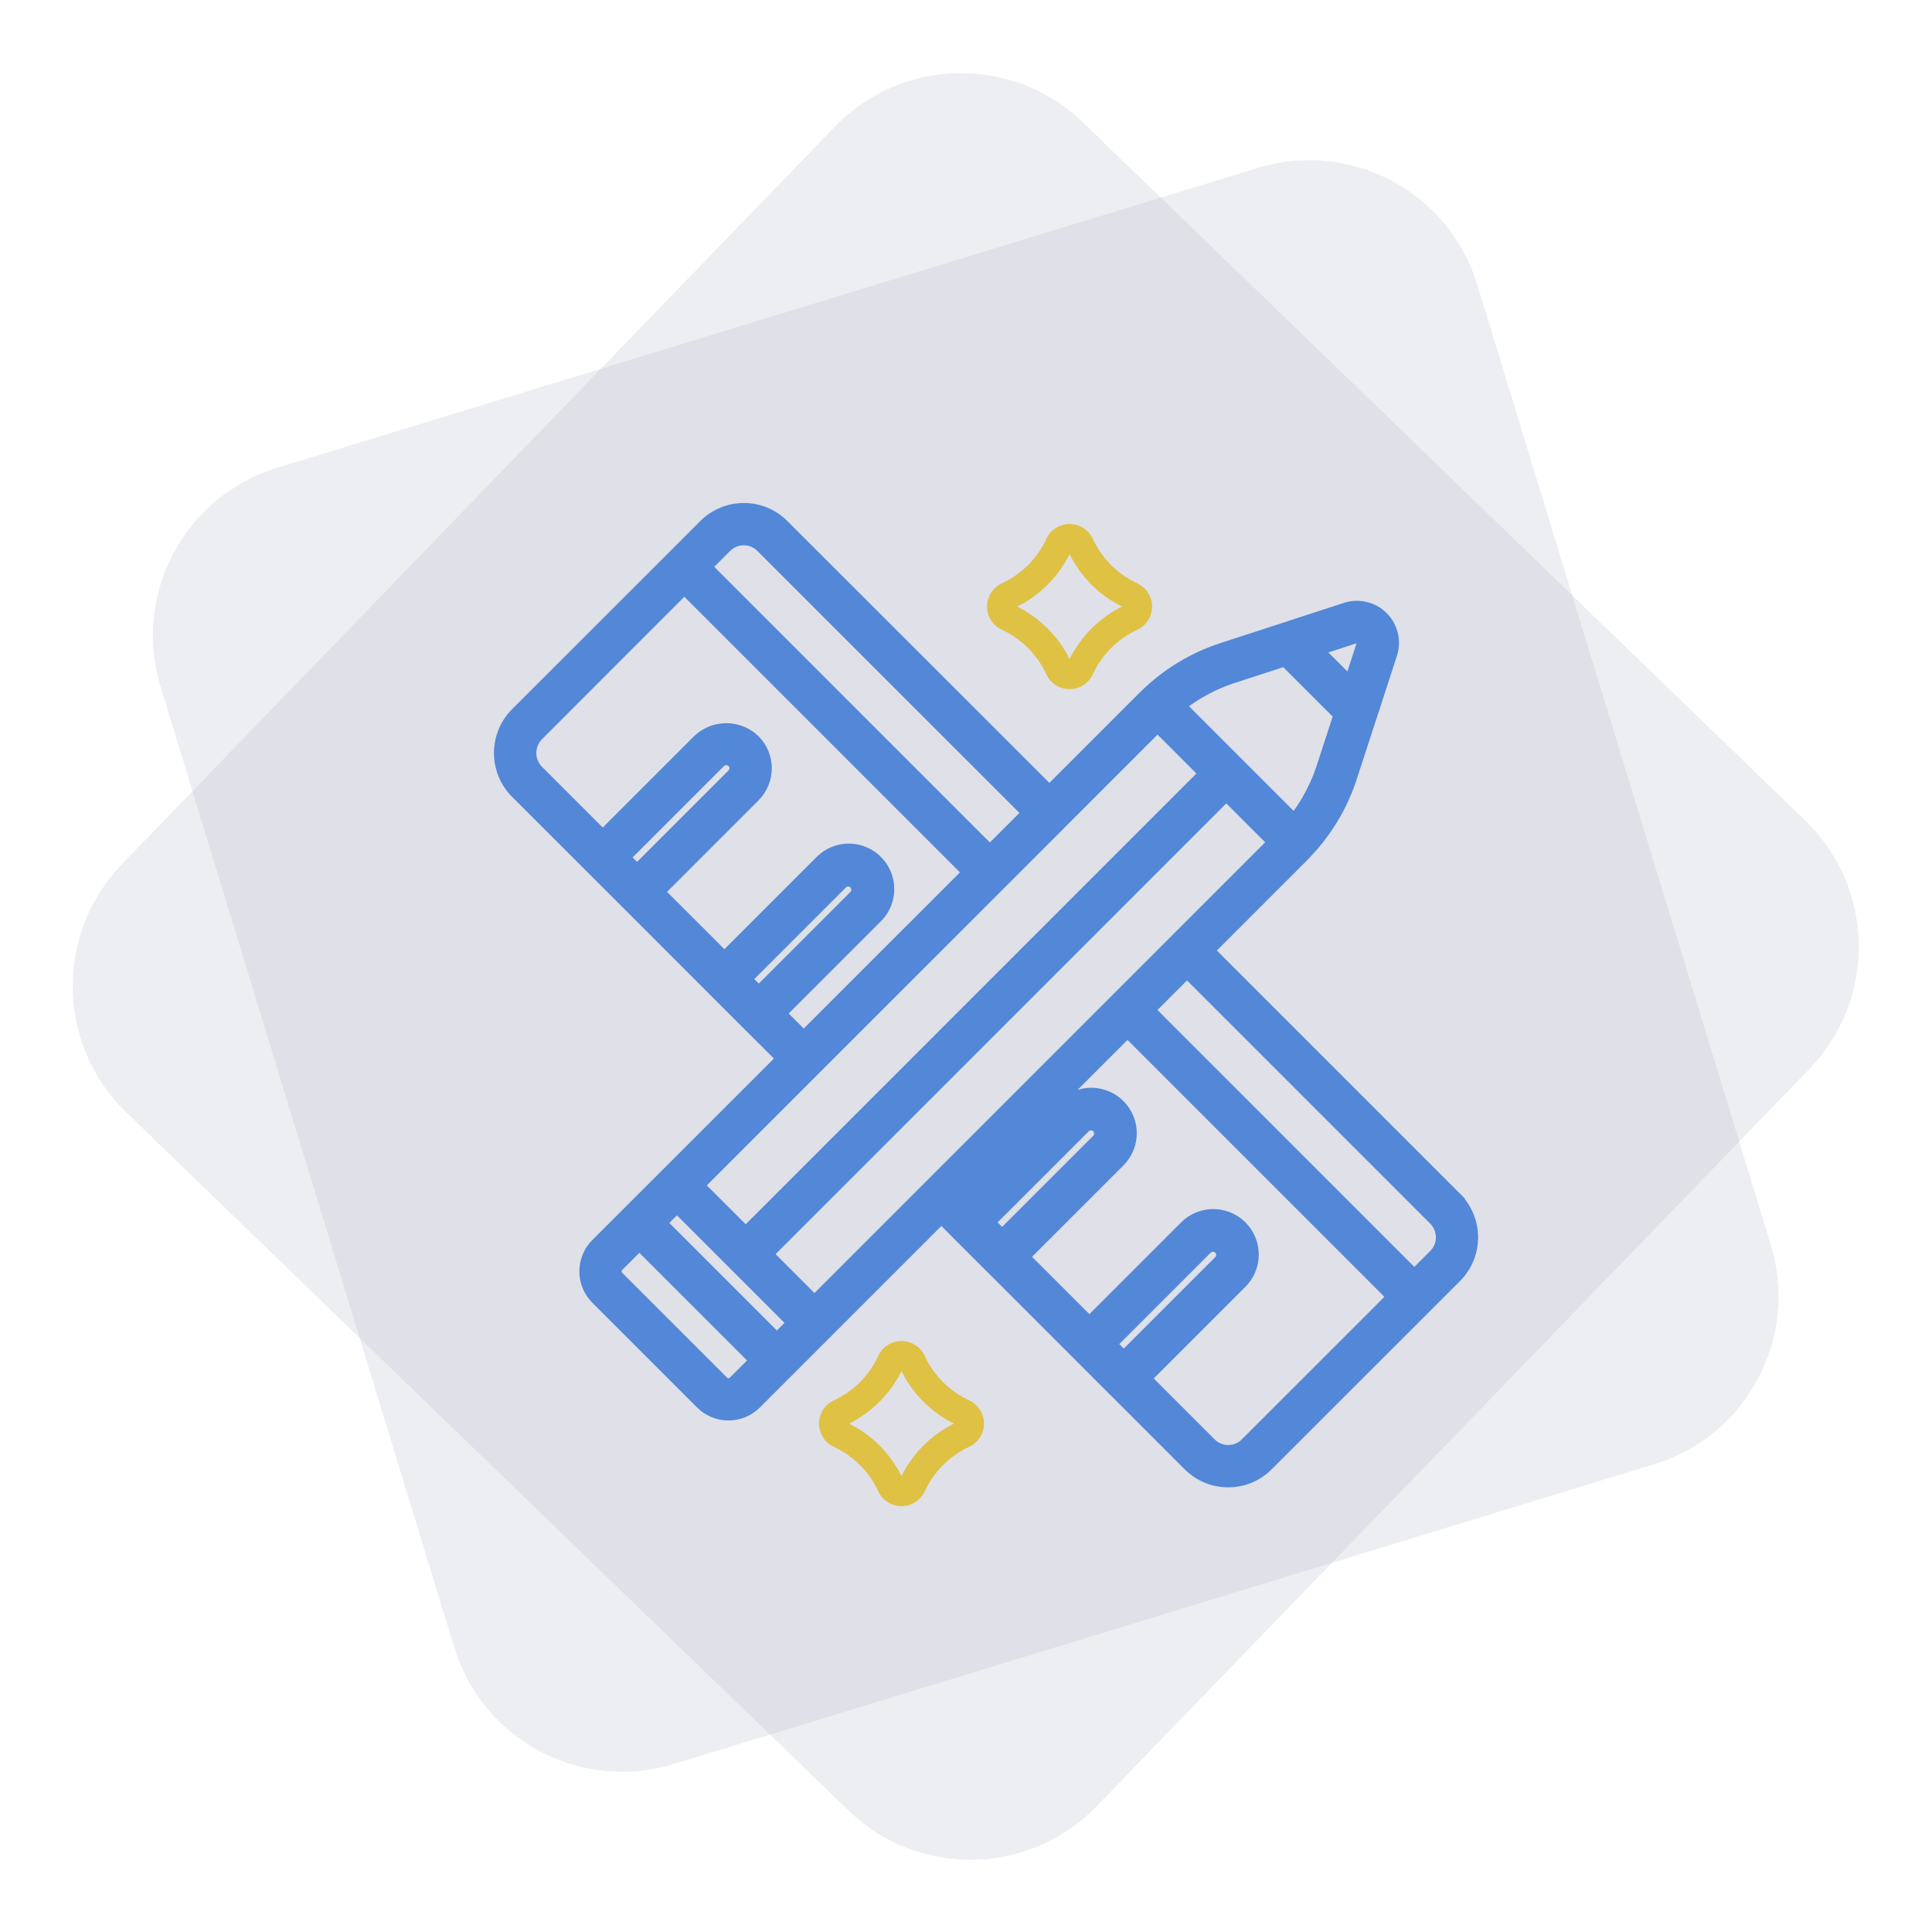
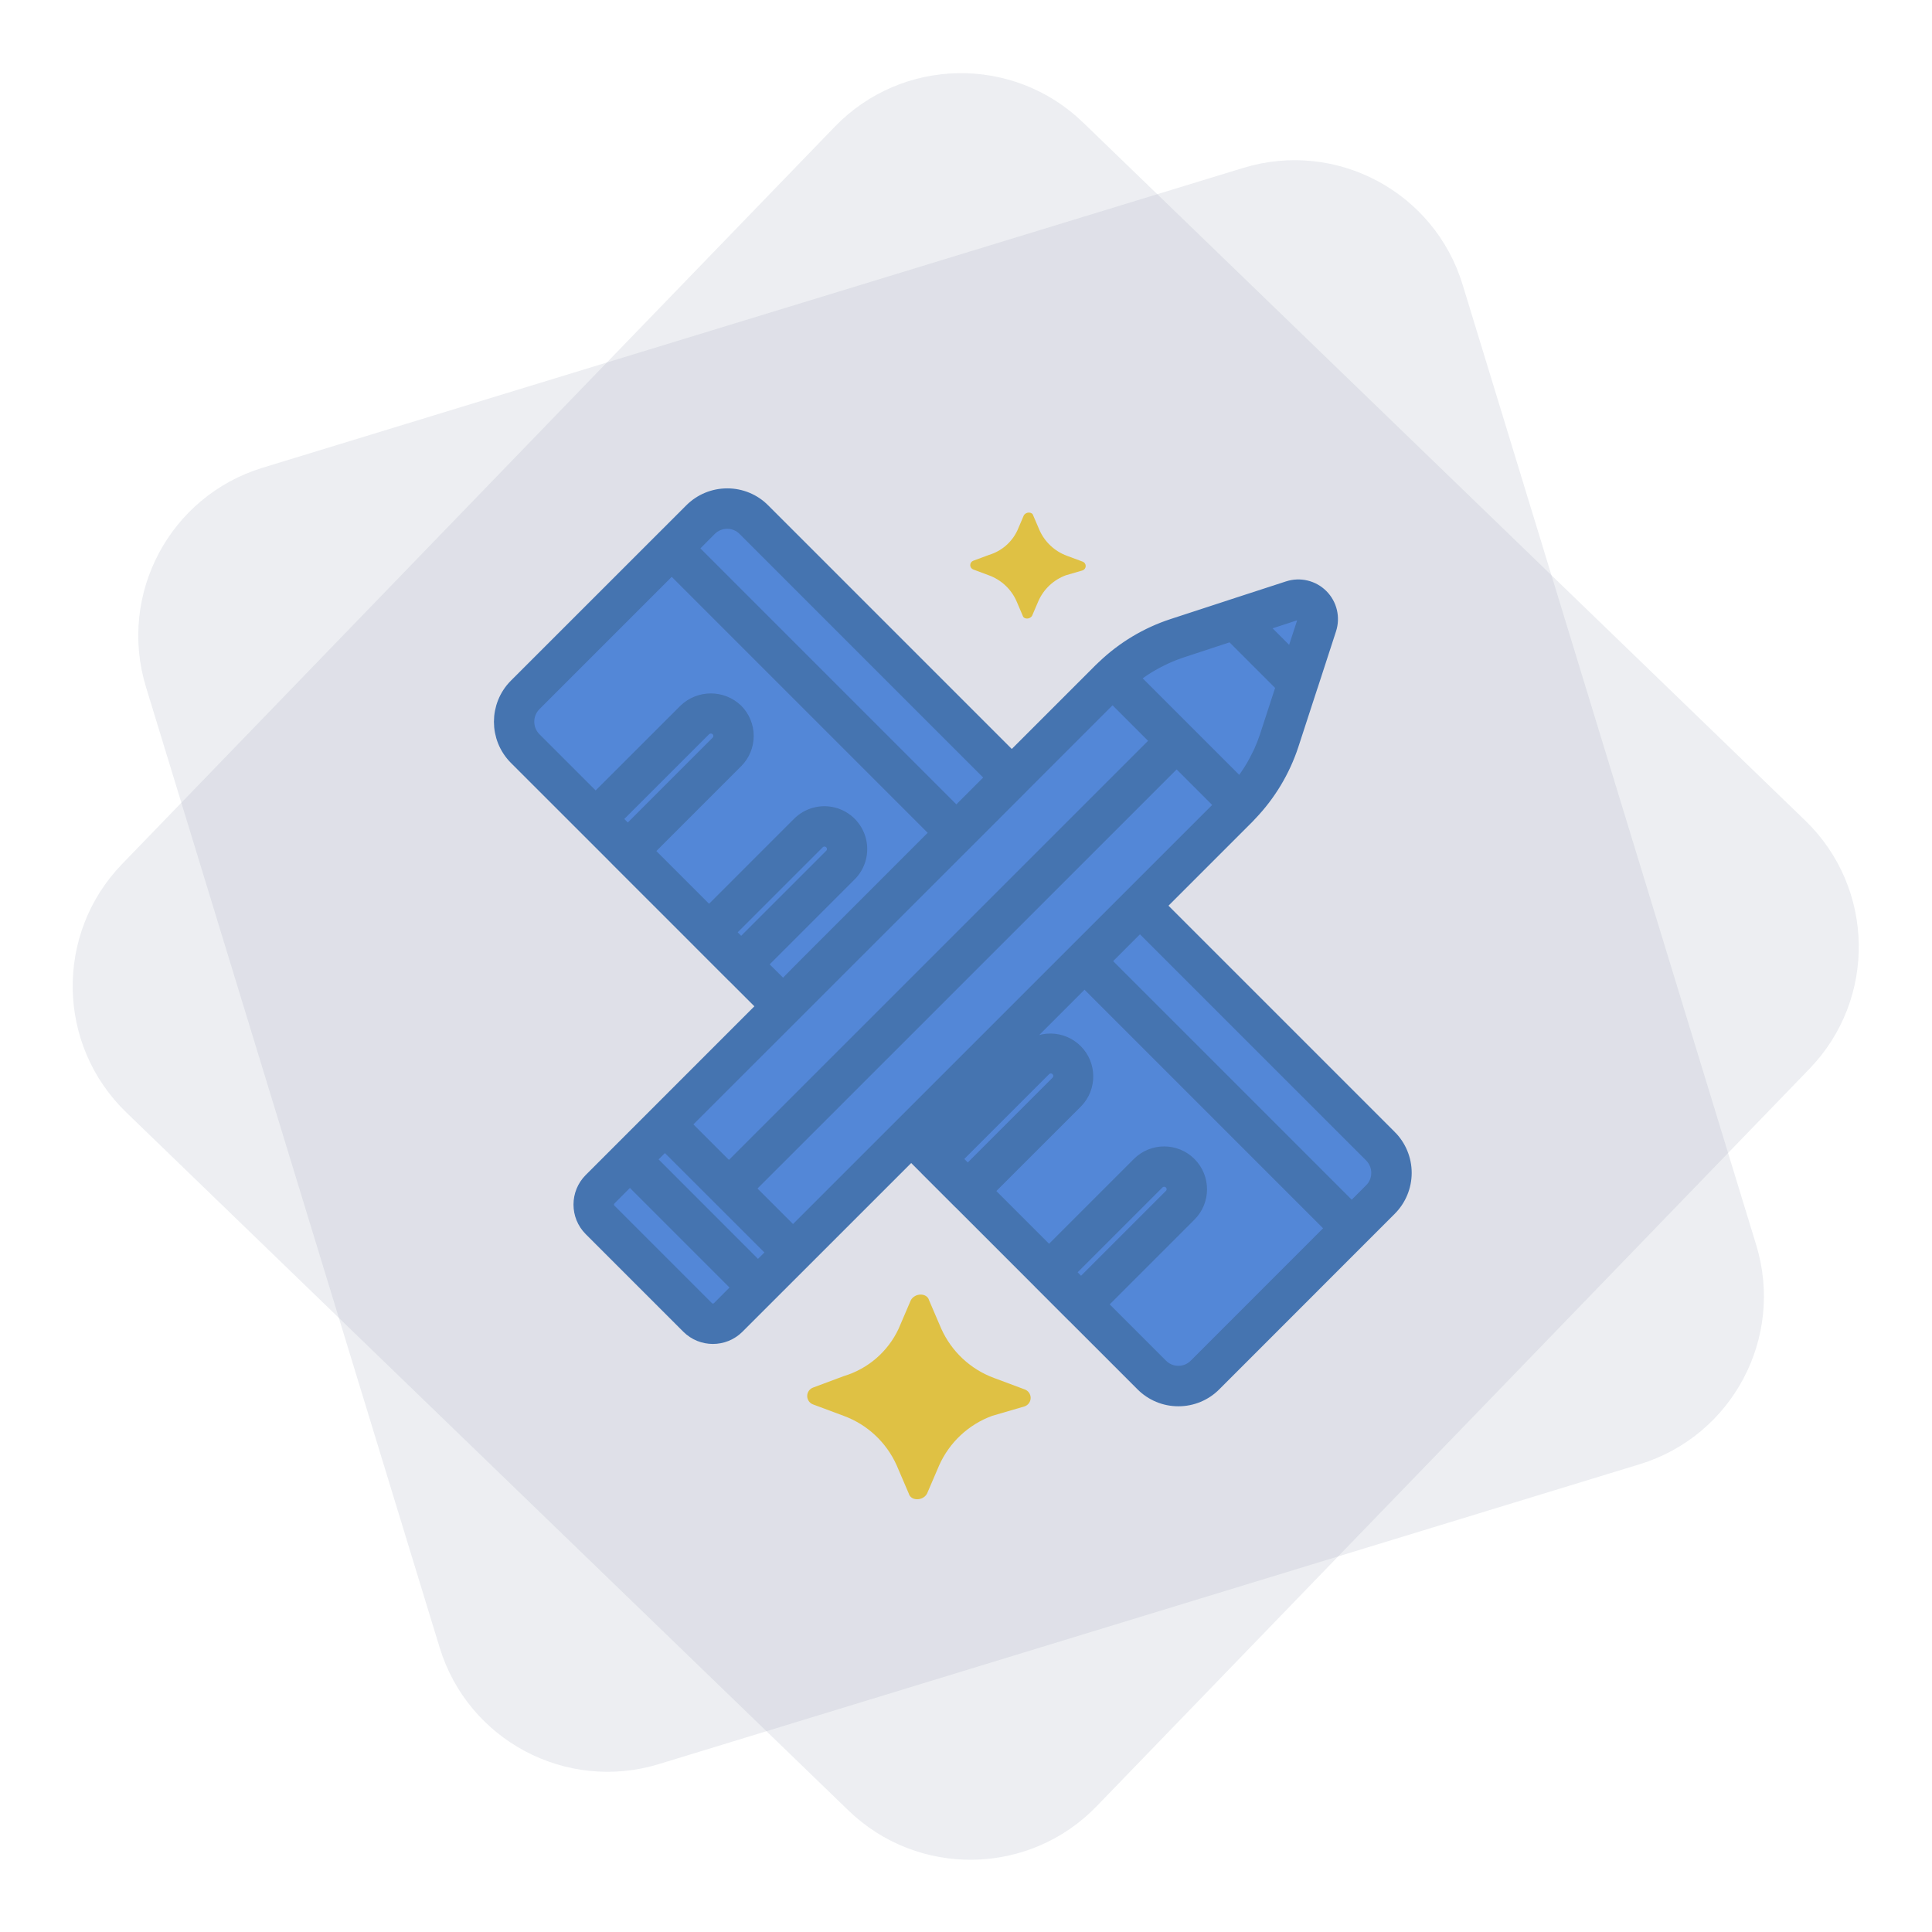
- <svg xmlns="http://www.w3.org/2000/svg" id="Component_14_1" data-name="Component 14 – 1" width="132.001" height="132.037" viewBox="0 0 132.001 132.037">
-   <g id="noun_Art_2751957" transform="translate(22.192 -4.161)">
+ <svg xmlns="http://www.w3.org/2000/svg" id="Component_21_1" data-name="Component 21 – 1" width="132.001" height="132.037" viewBox="0 0 132.001 132.037">
+   <g id="noun_Art_2751957" transform="translate(22.192 -5.161)">
    <g id="Group_212" data-name="Group 212" transform="translate(12.068 39.038)">
-       <path id="Path_168" data-name="Path 168" d="M48.238,78.144a6.245,6.245,0,0,1-3.116-3.118,1.743,1.743,0,0,0-1.563-.96h0A1.741,1.741,0,0,0,42,75.027a6.245,6.245,0,0,1-3.117,3.117,1.75,1.75,0,0,0,0,3.124A6.247,6.247,0,0,1,42,84.385a1.741,1.741,0,0,0,1.561.961h0a1.742,1.742,0,0,0,1.563-.961,6.249,6.249,0,0,1,3.116-3.116h0a1.751,1.751,0,0,0,0-3.124ZM43.56,83.292a7.964,7.964,0,0,0-3.585-3.586,7.966,7.966,0,0,0,3.585-3.585,7.972,7.972,0,0,0,3.586,3.585A7.979,7.979,0,0,0,43.56,83.292Z" transform="translate(-16.211 -17.292)" fill="#ffce00" />
-       <path id="Path_169" data-name="Path 169" d="M51.034,22.193a6.25,6.25,0,0,1,3.117,3.117,1.739,1.739,0,0,0,1.561.96h0a1.742,1.742,0,0,0,1.563-.96,6.251,6.251,0,0,1,3.117-3.118,1.751,1.751,0,0,0,0-3.124,6.248,6.248,0,0,1-3.116-3.118,1.741,1.741,0,0,0-1.563-.959h0a1.739,1.739,0,0,0-1.561.96,6.247,6.247,0,0,1-3.117,3.117,1.75,1.75,0,0,0,0,3.124Zm4.679-5.148A7.976,7.976,0,0,0,59.3,20.631a7.972,7.972,0,0,0-3.586,3.586,7.968,7.968,0,0,0-3.586-3.586A7.962,7.962,0,0,0,55.713,17.045Z" transform="translate(-16.877 -14.054)" fill="#ffce00" />
-       <path id="Path_170" data-name="Path 170" d="M80.12,61.057,63.146,44.083l6.533-6.533c.081-.081.162-.163.2-.212a13.375,13.375,0,0,0,3.041-5.061l1.388-4.261c0-.007.008-.013.01-.021l1.365-4.2A2.372,2.372,0,0,0,72.694,20.8l-4.2,1.367-.012.005-4.272,1.392a13.285,13.285,0,0,0-5.018,3l-.023.022-.017.015,0,0c-.07.062-.137.126-.209.2l-6.533,6.533L34.154,15.092A3.679,3.679,0,0,0,31.533,14h-.006A3.7,3.7,0,0,0,28.9,15.092l-2.1,2.1L16.03,27.956a3.74,3.74,0,0,0,0,5.257l7.1,7.093.435.435h0L29.521,46.7s0,.006.006.009l2.352,2.352s.009,0,.013.009l2.4,2.395L21.527,64.221a2.535,2.535,0,0,0,0,3.581l7.159,7.159a2.536,2.536,0,0,0,3.581,0L45.028,62.2l1.12,1.12s.005.01.009.014l2.352,2.352s.01.005.014.009l5.941,5.941s.005.01.009.014L56.825,74s.01.005.014.009L62,79.176a3.679,3.679,0,0,0,2.628,1.094h0a3.679,3.679,0,0,0,2.626-1.092L78.017,68.419l2.1-2.1a3.713,3.713,0,0,0,0-5.259ZM36.356,68.2l-3.366-3.365L64.5,33.322l3.365,3.366ZM37.991,50.43,49.013,39.415h0l4.062-4.063c.005,0,.006-.012.011-.017L59.8,28.62l3.365,3.366L31.654,63.5l-3.366-3.365ZM26.957,61.474l8.058,8.057L33.786,70.76,25.728,62.7ZM73.914,23.033a.509.509,0,0,1-.026.177L73,25.942l-2.453-2.452L73.28,22.6a.488.488,0,0,1,.165-.025.445.445,0,0,1,.191.048l.035.018a.585.585,0,0,1,.1.075A.482.482,0,0,1,73.914,23.033Zm-5.386,1.115,3.812,3.811-1.215,3.728a11.4,11.4,0,0,1-.432,1.1c-.047.105-.1.207-.152.311-.126.258-.259.514-.4.763-.06.1-.123.206-.186.308q-.239.383-.51.748c-.059.079-.114.161-.175.238-.038.049-.082.092-.121.141L61.194,27.34c.045-.036.085-.076.13-.112.1-.081.212-.157.319-.234.212-.155.429-.3.652-.443.119-.075.239-.148.36-.218.234-.135.474-.26.717-.379.111-.054.221-.112.334-.163a11.426,11.426,0,0,1,1.092-.429Zm-38.3-7.719a1.82,1.82,0,0,1,1.3-.538h0a1.8,1.8,0,0,1,1.284.536l0,0L51.069,34.679l-2.727,2.727L28.8,17.862ZM23.217,37.721l6.6-6.6a.734.734,0,0,1,1.015,0,.716.716,0,0,1,0,1.014h0l-6.6,6.6Zm8.316,8.314,6.6-6.6a.718.718,0,1,1,1.015,1.015l-6.6,6.6Zm4.09,4.089-1.737-1.737,6.6-6.6A2.608,2.608,0,1,0,36.8,38.1l-6.6,6.6-4.627-4.626,6.6-6.6a2.607,2.607,0,0,0,0-3.688,2.671,2.671,0,0,0-3.688,0l-6.6,6.6-4.508-4.506a1.842,1.842,0,0,1,0-2.589L27.461,19.2,47.005,38.743,37.243,48.5Zm-4.692,23.5a.642.642,0,0,1-.908,0l-7.159-7.159a.642.642,0,0,1,0-.908l1.523-1.523L32.454,72.1ZM48.164,62.664l6.6-6.6a.718.718,0,0,1,1.014,1.015l-6.6,6.6Zm8.316,8.315,6.6-6.6a.718.718,0,0,1,1.226.507.709.709,0,0,1-.21.507h0l-6.6,6.6Zm9.439,6.863a1.8,1.8,0,0,1-1.288.536h0a1.8,1.8,0,0,1-1.289-.538l-4.51-4.51,6.6-6.6a2.608,2.608,0,1,0-3.688-3.688l-6.6,6.6-4.627-4.627,6.6-6.6h0a2.608,2.608,0,0,0-3.689-3.688l-6.6,6.6-.463-.463L57.75,49.487l9.131,9.132,9.131,9.132ZM78.785,64.977l0,0-1.434,1.434-9.131-9.132-9.131-9.132,2.727-2.727,16.97,16.97a1.821,1.821,0,0,1,.538,1.3A1.8,1.8,0,0,1,78.785,64.977Z" transform="translate(-14.952 -14)" fill="#2673e5" stroke="#2673e5" stroke-width="1" />
+       <path id="Path_238" data-name="Path 238" d="M15.229,57.11l13.7-14.142,2.236,3.684L45.784,61.268,49.41,59l11.8-12.344-.993-2.561L44.333,28.274,52.3,19.127,56.1,7.294,42.666,11.616l-7.807,7.511L16.424,1.239H13.715L.581,15.131l1.96,4L8.57,24.441l6.658,6.775,4.194,3.722L9.45,44.845,5.927,48.981Z" transform="translate(-0.04 -0.085)" fill="#2673e5" />
+       <path id="Path_170" data-name="Path 170" d="M75.652,57.83l-15.81-15.81,6.085-6.085c.076-.076.15-.152.188-.2a12.458,12.458,0,0,0,2.832-4.714l1.293-3.969c0-.007.007-.012.009-.019l1.272-3.911a2.209,2.209,0,0,0-2.786-2.789l-3.913,1.273-.011.005-3.979,1.3a12.374,12.374,0,0,0-4.674,2.8l-.022.021-.016.014,0,0c-.065.058-.128.117-.195.185l-6.085,6.085-17-17A3.427,3.427,0,0,0,30.4,14h-.006a3.444,3.444,0,0,0-2.451,1.017l-1.959,1.958L15.956,27a3.483,3.483,0,0,0,0,4.9l6.61,6.607.4.405h0l5.548,5.546s0,.006.006.008l2.191,2.191s.008,0,.012.008l2.232,2.231L21.076,60.778a2.361,2.361,0,0,0,0,3.336l6.668,6.668a2.362,2.362,0,0,0,3.336,0L42.966,58.9l1.043,1.043s0,.009.009.013l2.191,2.191s.009,0,.013.008l5.533,5.534s0,.009.009.013l2.191,2.191s.009,0,.013.009l4.81,4.81a3.427,3.427,0,0,0,2.448,1.019h0a3.427,3.427,0,0,0,2.446-1.017L73.693,64.688l1.959-1.959a3.458,3.458,0,0,0,0-4.9ZM34.889,64.483l-3.135-3.134L61.106,32l3.135,3.135Zm1.523-16.551,10.266-10.26h0l3.784-3.785s.006-.011.01-.016l6.254-6.254,3.134,3.135L30.509,60.1l-3.135-3.134ZM26.134,58.219l7.506,7.5-1.145,1.145-7.5-7.506ZM69.872,22.414a.474.474,0,0,1-.025.165l-.83,2.545L66.733,22.84l2.547-.83a.455.455,0,0,1,.154-.023.415.415,0,0,1,.178.044l.032.017a.545.545,0,0,1,.1.07A.449.449,0,0,1,69.872,22.414Zm-5.016,1.038L68.406,27l-1.132,3.473a10.624,10.624,0,0,1-.4,1.023c-.044.1-.094.193-.141.289-.117.241-.241.478-.376.71-.056.1-.114.192-.173.287q-.223.357-.475.7c-.055.074-.107.15-.163.222-.035.045-.077.086-.113.131l-7.408-7.407c.041-.034.079-.071.121-.1.1-.076.2-.146.3-.218.2-.144.4-.282.607-.412.111-.07.222-.138.336-.2.218-.126.441-.242.668-.353.1-.051.206-.1.311-.152a10.642,10.642,0,0,1,1.017-.4Zm-35.671-7.19a1.7,1.7,0,0,1,1.206-.5h0a1.677,1.677,0,0,1,1.2.5l0,0,17,17-2.54,2.54-18.2-18.2ZM22.65,36.095,28.8,29.947a.684.684,0,0,1,.946,0,.667.667,0,0,1,0,.945h0L23.6,37.041ZM30.4,43.839l6.148-6.147a.669.669,0,1,1,.946.945l-6.148,6.147Zm3.81,3.808L32.587,46.03l6.147-6.147A2.429,2.429,0,1,0,35.3,36.447l-6.148,6.148-4.31-4.309,6.148-6.149a2.428,2.428,0,0,0,0-3.436,2.488,2.488,0,0,0-3.436,0L21.4,34.85l-4.2-4.2a1.716,1.716,0,0,1,0-2.411l9.4-9.4,18.2,18.2-9.092,9.092Zm-4.37,21.889a.6.6,0,0,1-.846,0l-6.668-6.668a.6.6,0,0,1,0-.846L23.74,60.6l7.514,7.515ZM45.887,59.328l6.147-6.146a.668.668,0,0,1,.945.946l-6.146,6.146Zm7.746,7.745,6.146-6.146a.668.668,0,0,1,1.142.472.66.66,0,0,1-.2.472h0l-6.146,6.147Zm8.792,6.393a1.678,1.678,0,0,1-1.2.5h0a1.678,1.678,0,0,1-1.2-.5l-4.2-4.2,6.146-6.146a2.429,2.429,0,0,0-3.436-3.436l-6.146,6.147-4.31-4.31,6.147-6.146h0a2.43,2.43,0,0,0-3.436-3.436l-6.147,6.146-.431-.431,10.6-10.6,8.505,8.506,8.505,8.506ZM74.409,61.482l0,0L73.071,62.82l-8.505-8.506L56.06,45.809l2.54-2.54L74.407,59.075a1.7,1.7,0,0,1,.5,1.21A1.676,1.676,0,0,1,74.409,61.482Z" transform="translate(-14.952 -14)" fill="#0f55a8" stroke="#0f55a8" stroke-width="1" />
+       <path id="Shape_Copy_4" data-name="Shape Copy 4" d="M6.245,2.332,7.077.389c.278-.518,1.11-.518,1.249,0l.833,1.943A6.373,6.373,0,0,0,12.767,5.7l2.082.777a.615.615,0,0,1,0,1.166l-2.22.648A6.373,6.373,0,0,0,9.02,11.661L8.188,13.6c-.278.518-1.11.518-1.249,0l-.833-1.943A6.373,6.373,0,0,0,2.5,8.292L.416,7.515a.615.615,0,0,1,0-1.166L2.5,5.571A6.048,6.048,0,0,0,6.245,2.332Z" transform="translate(20.909 54.597)" fill="#ffce00" />
+       <path id="Shape_Copy_4-2" data-name="Shape Copy 4" d="M3.233,1.207,3.664.2c.144-.268.575-.268.647,0l.431,1.006A3.3,3.3,0,0,0,6.609,2.951l1.078.4a.319.319,0,0,1,0,.6l-1.149.335A3.3,3.3,0,0,0,4.669,6.036L4.238,7.042c-.144.268-.575.268-.647,0L3.161,6.036A3.3,3.3,0,0,0,1.293,4.292L.216,3.89a.319.319,0,0,1,0-.6l1.078-.4A3.131,3.131,0,0,0,3.233,1.207Z" transform="translate(32.042 1.154)" fill="#ffce00" />
    </g>
  </g>
-   <rect id="Rectangle_131" data-name="Rectangle 131" width="94.089" height="92.642" rx="12" transform="translate(7.469 35.476) rotate(-17)" fill="#a3abbd" opacity="0.2" />
+   <rect id="Rectangle_131" data-name="Rectangle 131" width="94.089" height="92.642" rx="12" transform="translate(6.468 35.476) rotate(-17)" fill="#a3abbd" opacity="0.2" />
  <rect id="Rectangle_130" data-name="Rectangle 130" width="94.089" height="92.642" rx="12" transform="matrix(0.695, -0.719, 0.719, 0.695, 0, 67.682)" fill="#a3abbd" opacity="0.2" />
</svg>
